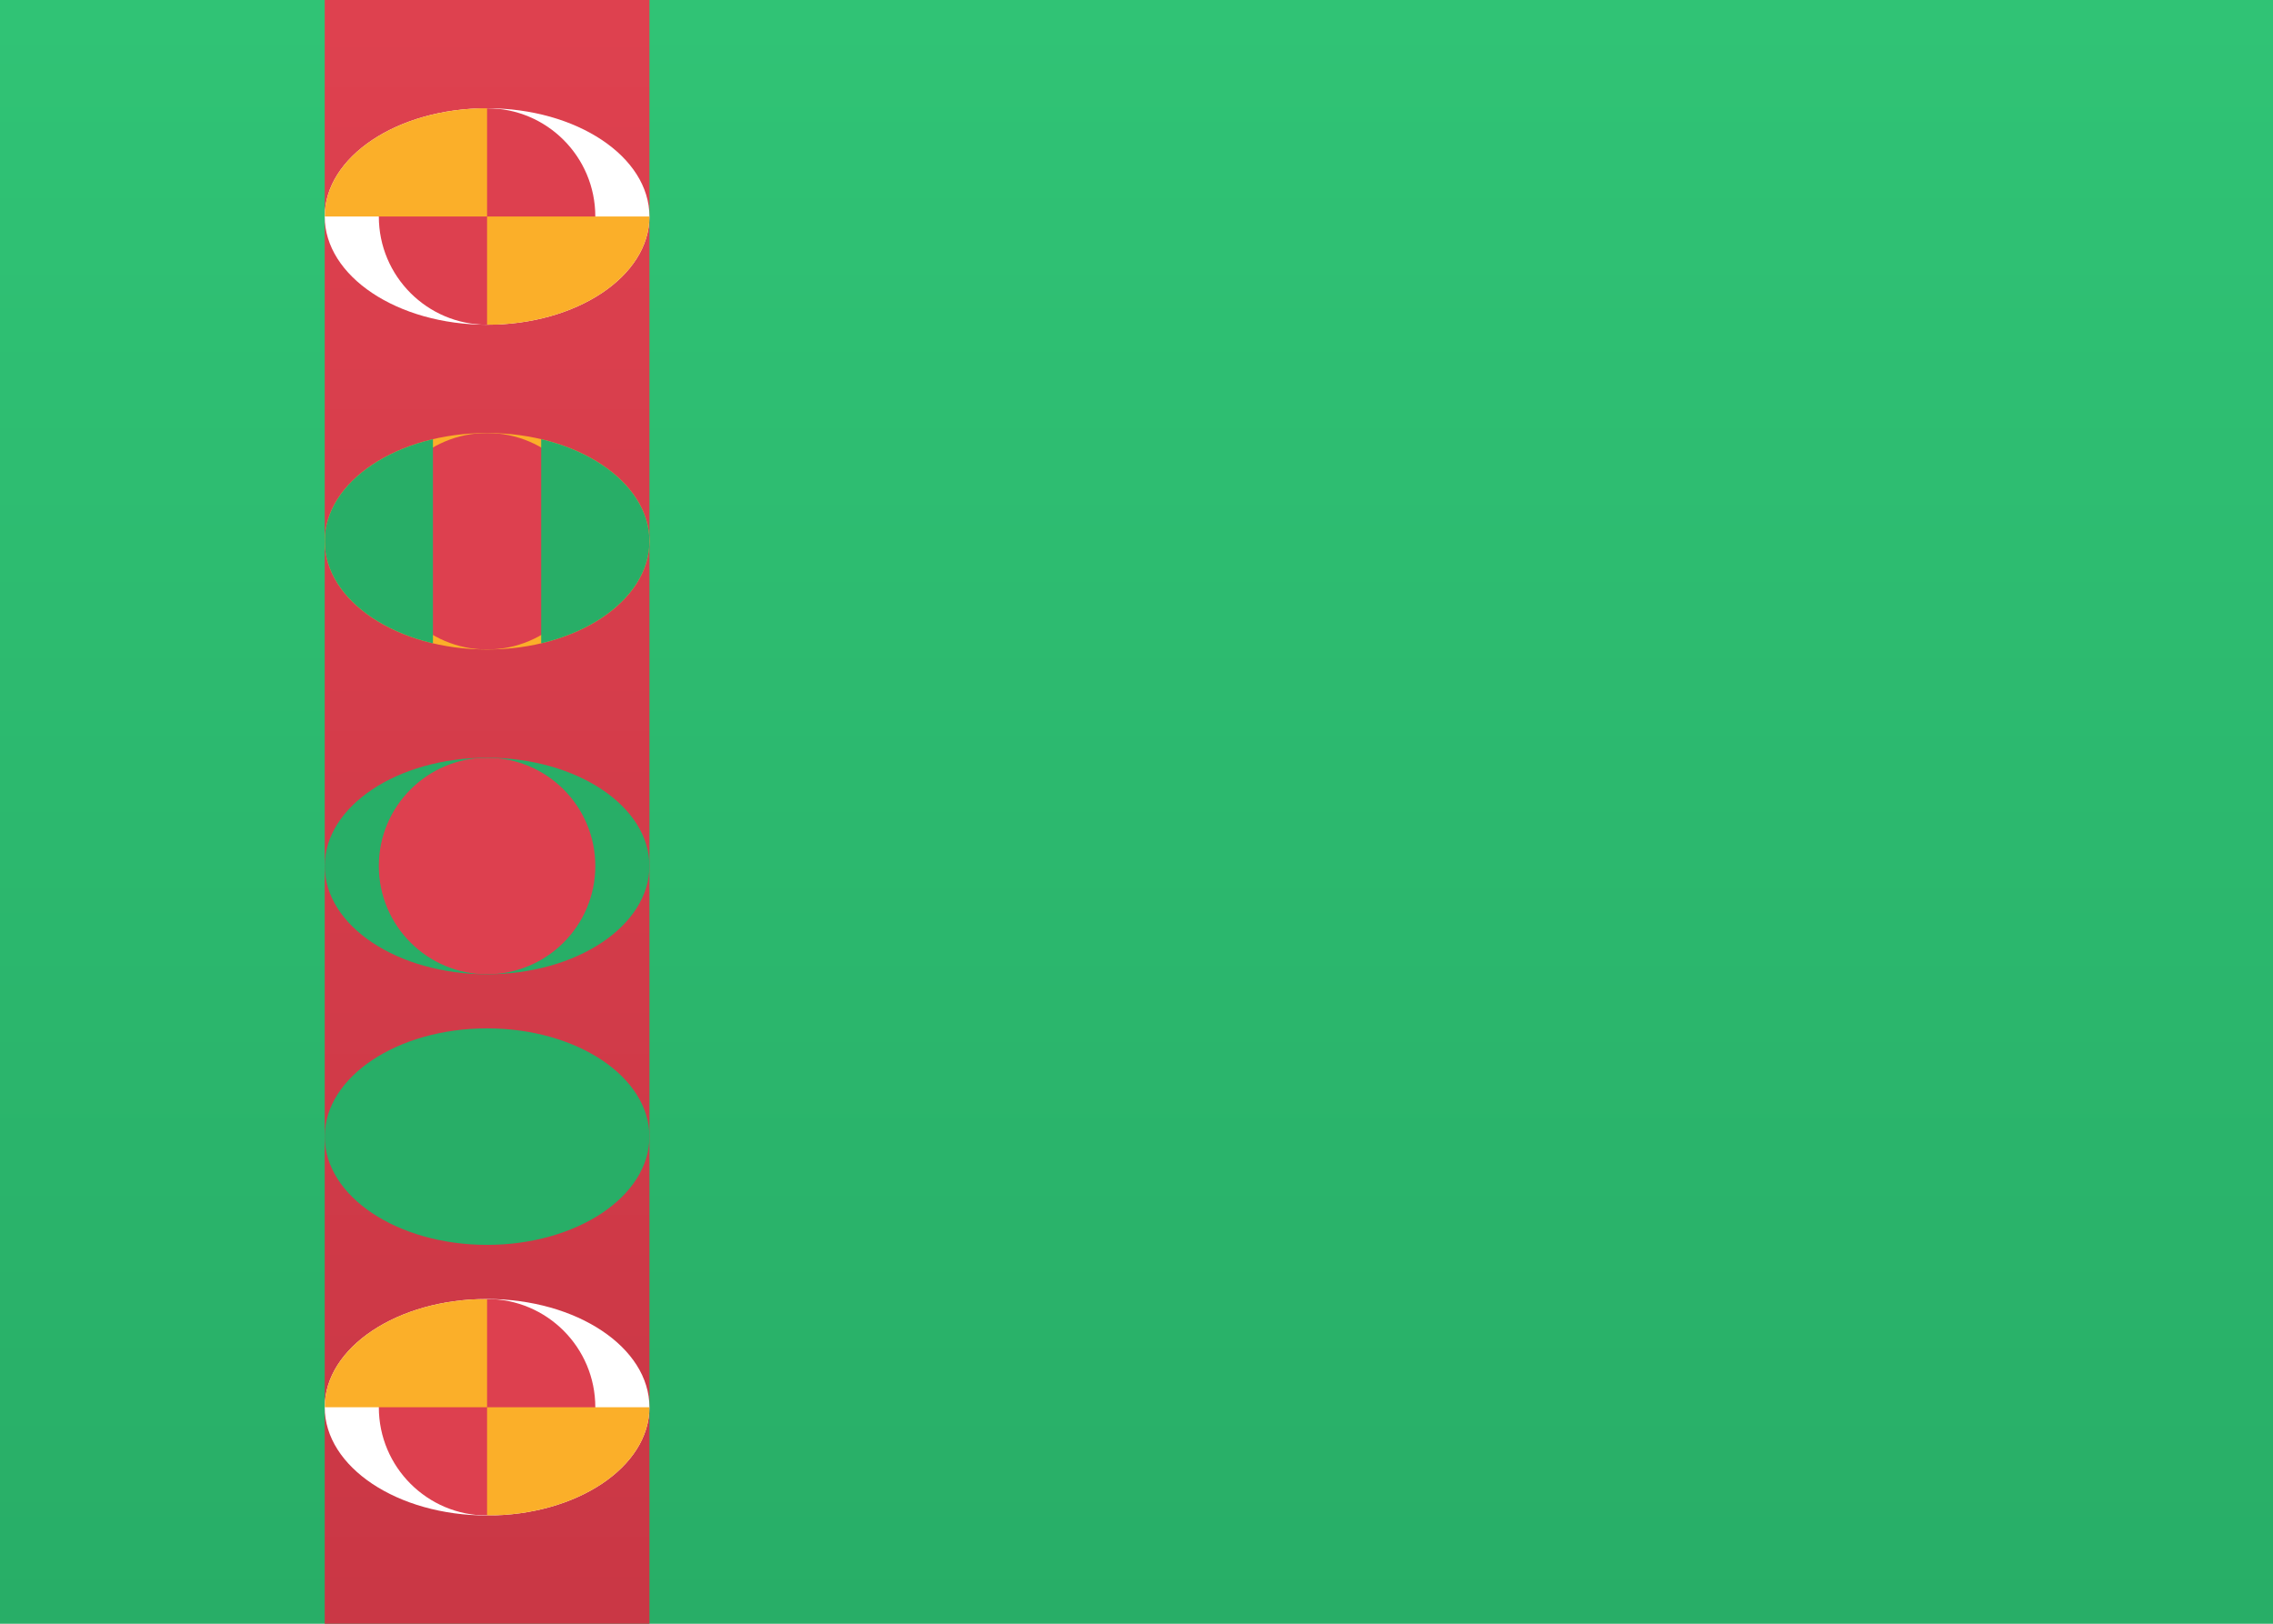
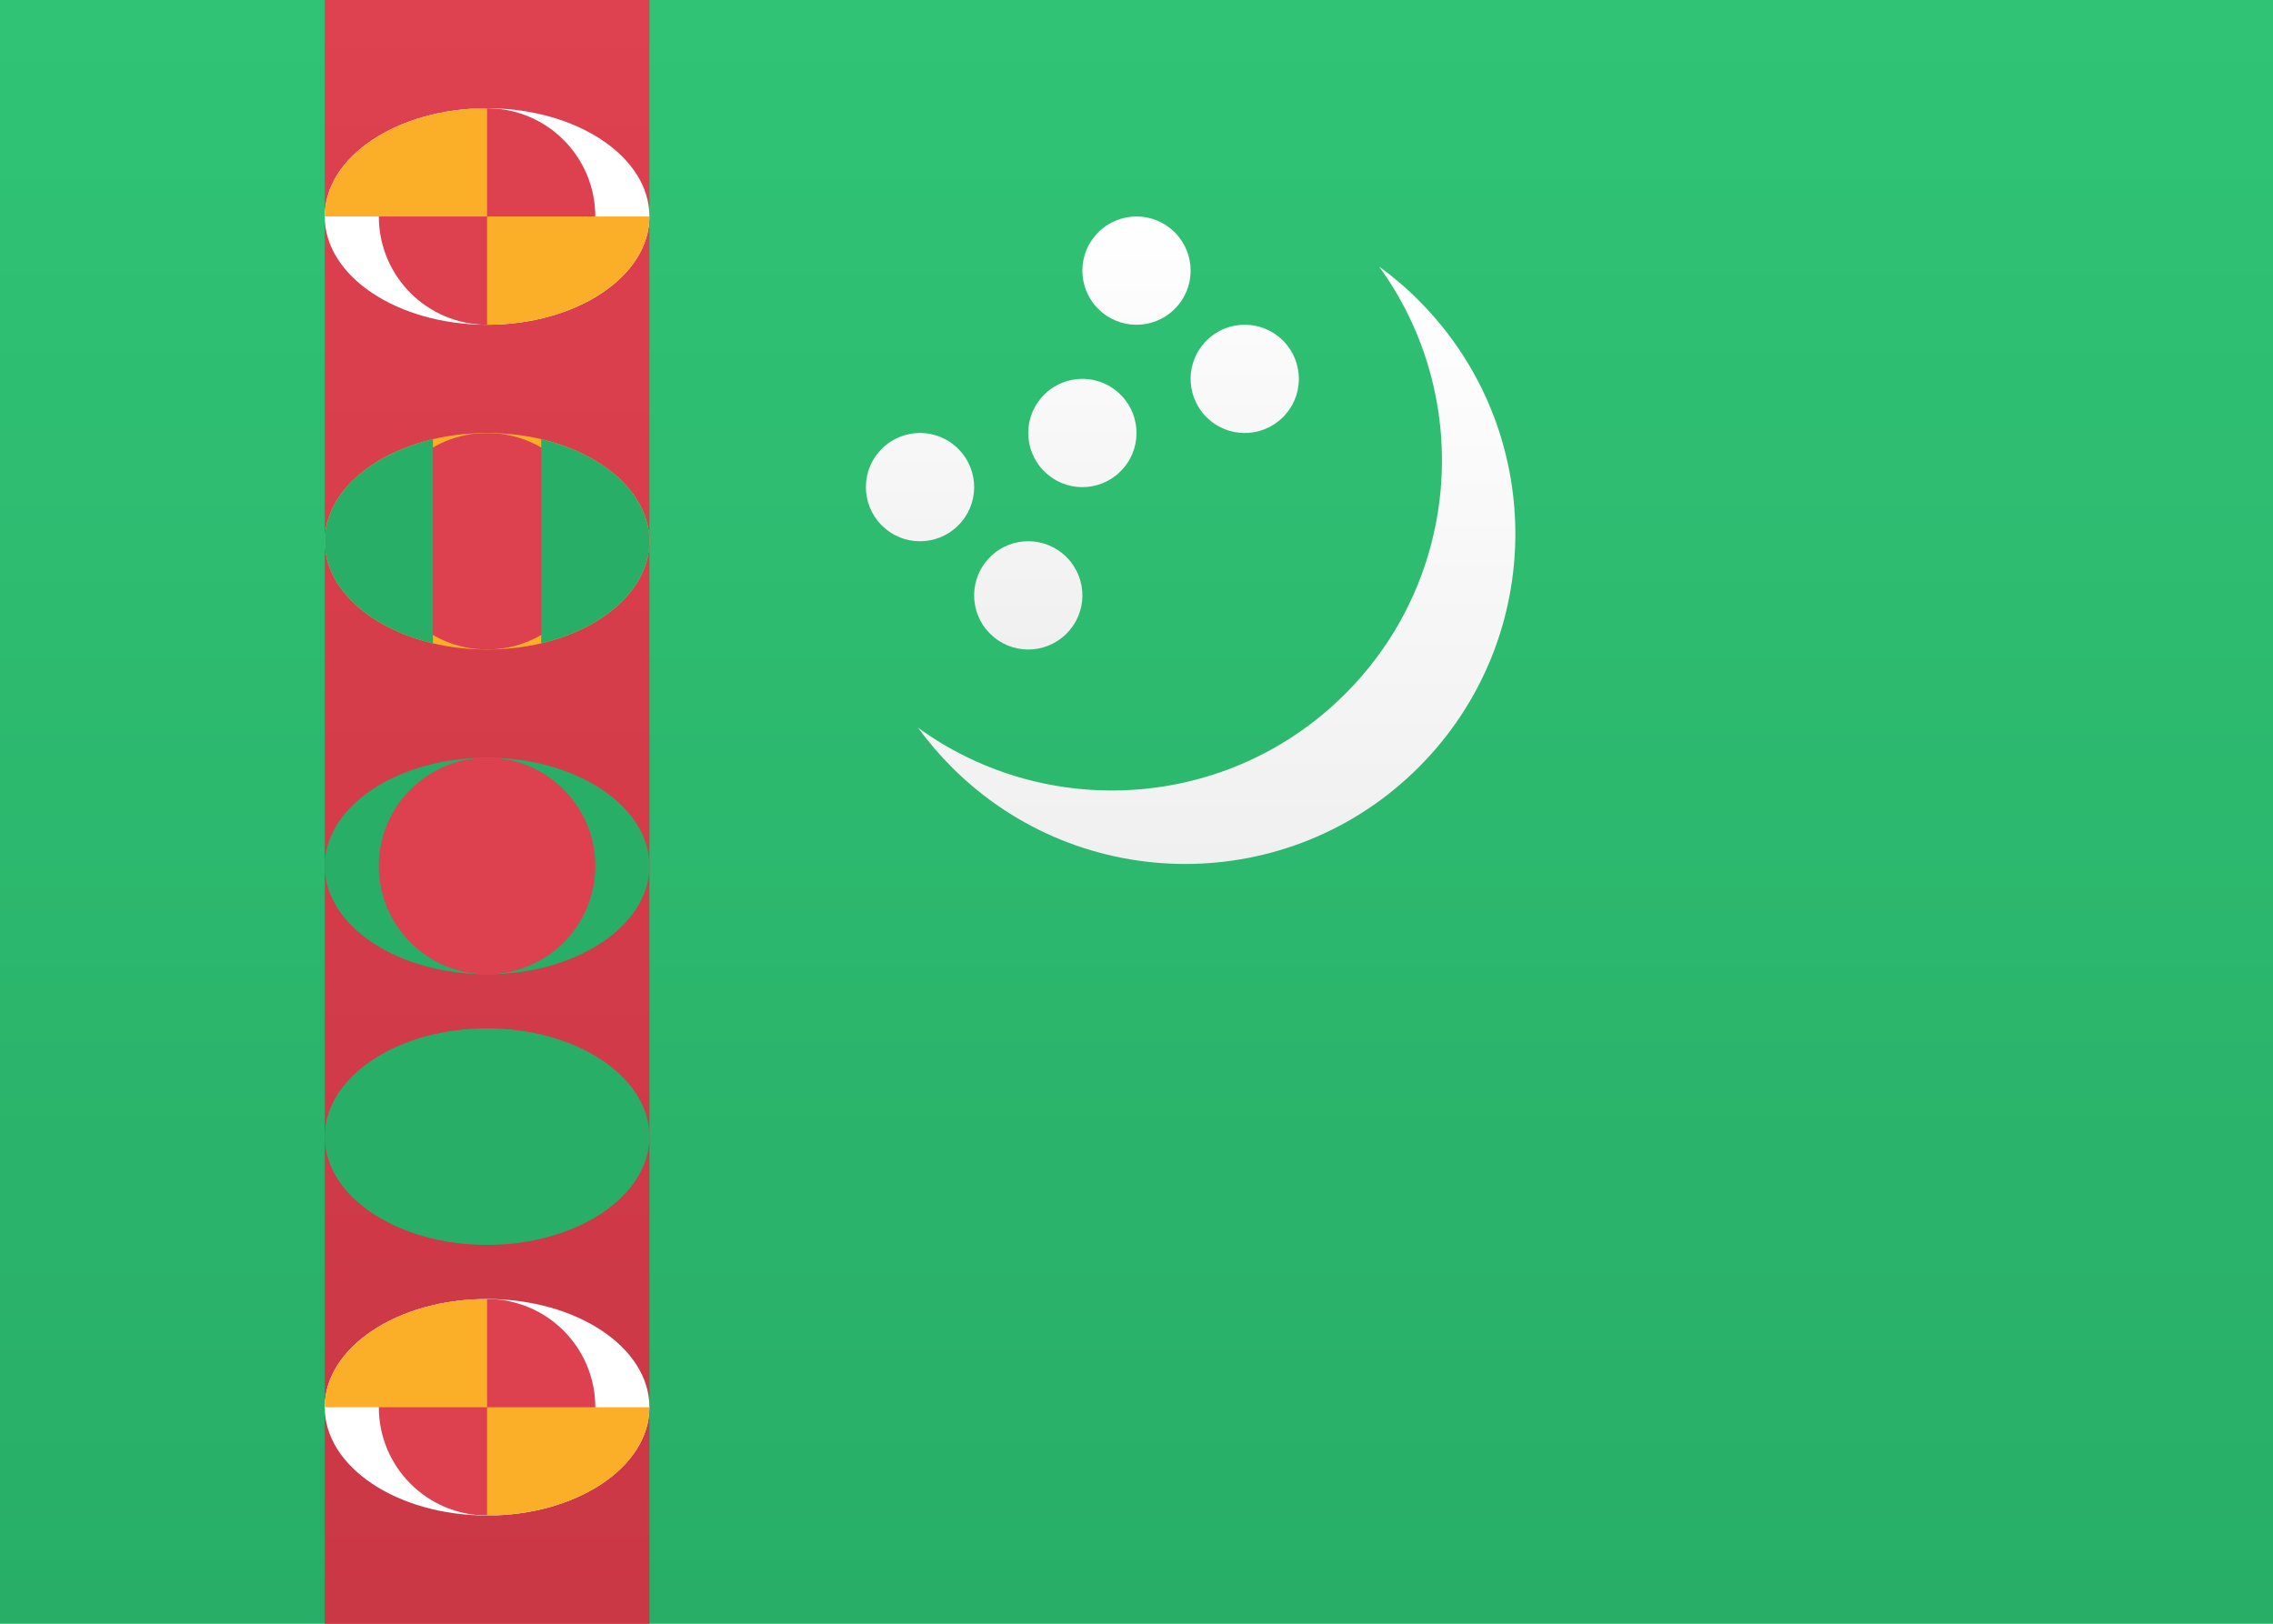
<svg xmlns="http://www.w3.org/2000/svg" xmlns:xlink="http://www.w3.org/1999/xlink" width="21px" height="15px" viewBox="0 0 21 15" version="1.1">
  <defs>
    <linearGradient x1="50%" y1="0%" x2="50%" y2="100%" id="linearGradient-1">
      <stop stop-color="#FFFFFF" offset="0%" />
      <stop stop-color="#F0F0F0" offset="100%" />
    </linearGradient>
    <linearGradient x1="50%" y1="0%" x2="50%" y2="100%" id="linearGradient-2">
      <stop stop-color="#30C375" offset="0%" />
      <stop stop-color="#28AE67" offset="100%" />
    </linearGradient>
    <linearGradient x1="50%" y1="0%" x2="50%" y2="100%" id="linearGradient-3">
      <stop stop-color="#DE414F" offset="0%" />
      <stop stop-color="#CA3745" offset="100%" />
    </linearGradient>
    <ellipse id="path-4" cx="1.5" cy="1" rx="1.5" ry="1" />
    <ellipse id="path-6" cx="1.5" cy="1" rx="1.5" ry="1" />
    <ellipse id="path-8" cx="1.5" cy="1" rx="1.5" ry="1" />
    <ellipse id="path-10" cx="1.5" cy="0.5" rx="1.5" ry="1" />
    <ellipse id="path-12" cx="1.5" cy="1" rx="1.5" ry="1" />
  </defs>
  <g id="Symbols" stroke="none" stroke-width="1" fill="none" fill-rule="evenodd">
    <g id="TM">
-       <rect id="FlagBackground" x="0" y="0" width="21" height="15" />
+       <rect id="FlagBackground" fill="url(#linearGradient-1)" x="0" y="0" width="21" height="15" />
      <rect id="Rectangle-2" fill="url(#linearGradient-2)" x="0" y="0" width="21" height="15" />
      <rect id="Rectangle-1092" fill="url(#linearGradient-3)" x="3" y="0" width="3" height="15" />
      <g id="Oval-161" transform="translate(3, 1)">
        <mask id="mask-5" fill="white">
          <use xlink:href="#path-4" />
        </mask>
        <use id="Mask" fill="#FFFFFF" xlink:href="#path-4" />
        <circle id="Oval-166" fill="#DD404F" mask="url(#mask-5)" cx="1.5" cy="1" r="1" />
        <rect id="Rectangle-1093" fill="#FBAF29" mask="url(#mask-5)" x="0" y="0" width="1.5" height="1" />
        <rect id="Rectangle-1093-Copy" fill="#FBAF29" mask="url(#mask-5)" x="1.5" y="1" width="1.5" height="1" />
      </g>
      <g id="Oval-161-Copy-2" transform="translate(3, 12)">
        <mask id="mask-7" fill="white">
          <use xlink:href="#path-6" />
        </mask>
        <use id="Mask" fill="#FFFFFF" xlink:href="#path-6" />
        <circle id="Oval-166" fill="#DD404F" mask="url(#mask-7)" cx="1.5" cy="1" r="1" />
        <rect id="Rectangle-1093" fill="#FBAF29" mask="url(#mask-7)" x="0" y="0" width="1.5" height="1" />
        <rect id="Rectangle-1093-Copy" fill="#FBAF29" mask="url(#mask-7)" x="1.5" y="1" width="1.5" height="1" />
      </g>
      <g id="Oval-161-Copy-3" transform="translate(3, 7)">
        <mask id="mask-9" fill="white">
          <use xlink:href="#path-8" />
        </mask>
        <use id="Mask" fill="#28AE67" xlink:href="#path-8" />
        <ellipse id="Oval-166" fill="#DD404F" mask="url(#mask-9)" cx="1.5" cy="1" rx="1" ry="1" />
      </g>
      <g id="Oval-161-Copy-4" transform="translate(3, 10)">
        <mask id="mask-11" fill="white">
          <use xlink:href="#path-10" />
        </mask>
        <use id="Mask" fill="#28AE67" xlink:href="#path-10" />
      </g>
      <g id="Oval-161-Copy" transform="translate(3, 4)">
        <mask id="mask-13" fill="white">
          <use xlink:href="#path-12" />
        </mask>
        <use id="Mask" fill="#FBAF29" xlink:href="#path-12" />
        <circle id="Oval-166" fill="#DD404F" mask="url(#mask-13)" cx="1.5" cy="1" r="1" />
        <rect id="Rectangle-1093" fill="#28AE67" mask="url(#mask-13)" x="0" y="0" width="1" height="2" />
        <rect id="Rectangle-1093-Copy-2" fill="#28AE67" mask="url(#mask-13)" x="2" y="0" width="1" height="2" />
      </g>
-       <path d="M11.117,3.179 C10.939,3.39 10.967,3.706 11.179,3.883 C11.39,4.061 11.706,4.033 11.883,3.821 C12.061,3.61 12.033,3.294 11.821,3.117 C11.61,2.939 11.294,2.967 11.117,3.179 Z M9.821,5.117 C9.61,4.939 9.294,4.967 9.117,5.179 C8.939,5.39 8.967,5.706 9.179,5.883 C9.39,6.061 9.706,6.033 9.883,5.821 C10.061,5.61 10.033,5.294 9.821,5.117 L9.821,5.117 Z M8.821,4.117 C8.61,3.939 8.294,3.967 8.117,4.179 C7.939,4.39 7.967,4.706 8.179,4.883 C8.39,5.061 8.706,5.033 8.883,4.821 C9.061,4.61 9.033,4.294 8.821,4.117 L8.821,4.117 Z M10.821,2.117 C10.61,1.939 10.294,1.967 10.117,2.179 C9.939,2.39 9.967,2.706 10.179,2.883 C10.39,3.061 10.706,3.033 10.883,2.821 C11.061,2.61 11.033,2.294 10.821,2.117 L10.821,2.117 Z M10.321,3.617 C10.11,3.439 9.794,3.467 9.617,3.679 C9.439,3.89 9.467,4.206 9.679,4.383 C9.89,4.561 10.206,4.533 10.383,4.321 C10.561,4.11 10.533,3.794 10.321,3.617 L10.321,3.617 Z" id="Oval-68" />
-       <path d="M13.107,7.088 C11.916,8.279 9.985,8.279 8.794,7.088 C8.679,6.972 8.574,6.85 8.481,6.722 C9.674,7.589 11.353,7.485 12.429,6.409 C13.504,5.334 13.609,3.655 12.741,2.462 C12.869,2.555 12.992,2.659 13.107,2.775 C14.298,3.966 14.298,5.897 13.107,7.088 Z" id="Star-8" />
+       <path d="M11.117,3.179 C10.939,3.39 10.967,3.706 11.179,3.883 C11.39,4.061 11.706,4.033 11.883,3.821 C12.061,3.61 12.033,3.294 11.821,3.117 C11.61,2.939 11.294,2.967 11.117,3.179 Z M9.821,5.117 C9.61,4.939 9.294,4.967 9.117,5.179 C8.939,5.39 8.967,5.706 9.179,5.883 C9.39,6.061 9.706,6.033 9.883,5.821 C10.061,5.61 10.033,5.294 9.821,5.117 L9.821,5.117 Z M8.821,4.117 C8.61,3.939 8.294,3.967 8.117,4.179 C7.939,4.39 7.967,4.706 8.179,4.883 C8.39,5.061 8.706,5.033 8.883,4.821 C9.061,4.61 9.033,4.294 8.821,4.117 L8.821,4.117 Z M10.821,2.117 C10.61,1.939 10.294,1.967 10.117,2.179 C9.939,2.39 9.967,2.706 10.179,2.883 C10.39,3.061 10.706,3.033 10.883,2.821 C11.061,2.61 11.033,2.294 10.821,2.117 L10.821,2.117 Z M10.321,3.617 C10.11,3.439 9.794,3.467 9.617,3.679 C9.439,3.89 9.467,4.206 9.679,4.383 C9.89,4.561 10.206,4.533 10.383,4.321 C10.561,4.11 10.533,3.794 10.321,3.617 L10.321,3.617 Z" id="Oval-68" fill="url(#linearGradient-1)" />
+       <path d="M13.107,7.088 C11.916,8.279 9.985,8.279 8.794,7.088 C8.679,6.972 8.574,6.85 8.481,6.722 C9.674,7.589 11.353,7.485 12.429,6.409 C13.504,5.334 13.609,3.655 12.741,2.462 C12.869,2.555 12.992,2.659 13.107,2.775 C14.298,3.966 14.298,5.897 13.107,7.088 Z" id="Star-8" fill="url(#linearGradient-1)" />
    </g>
  </g>
</svg>
